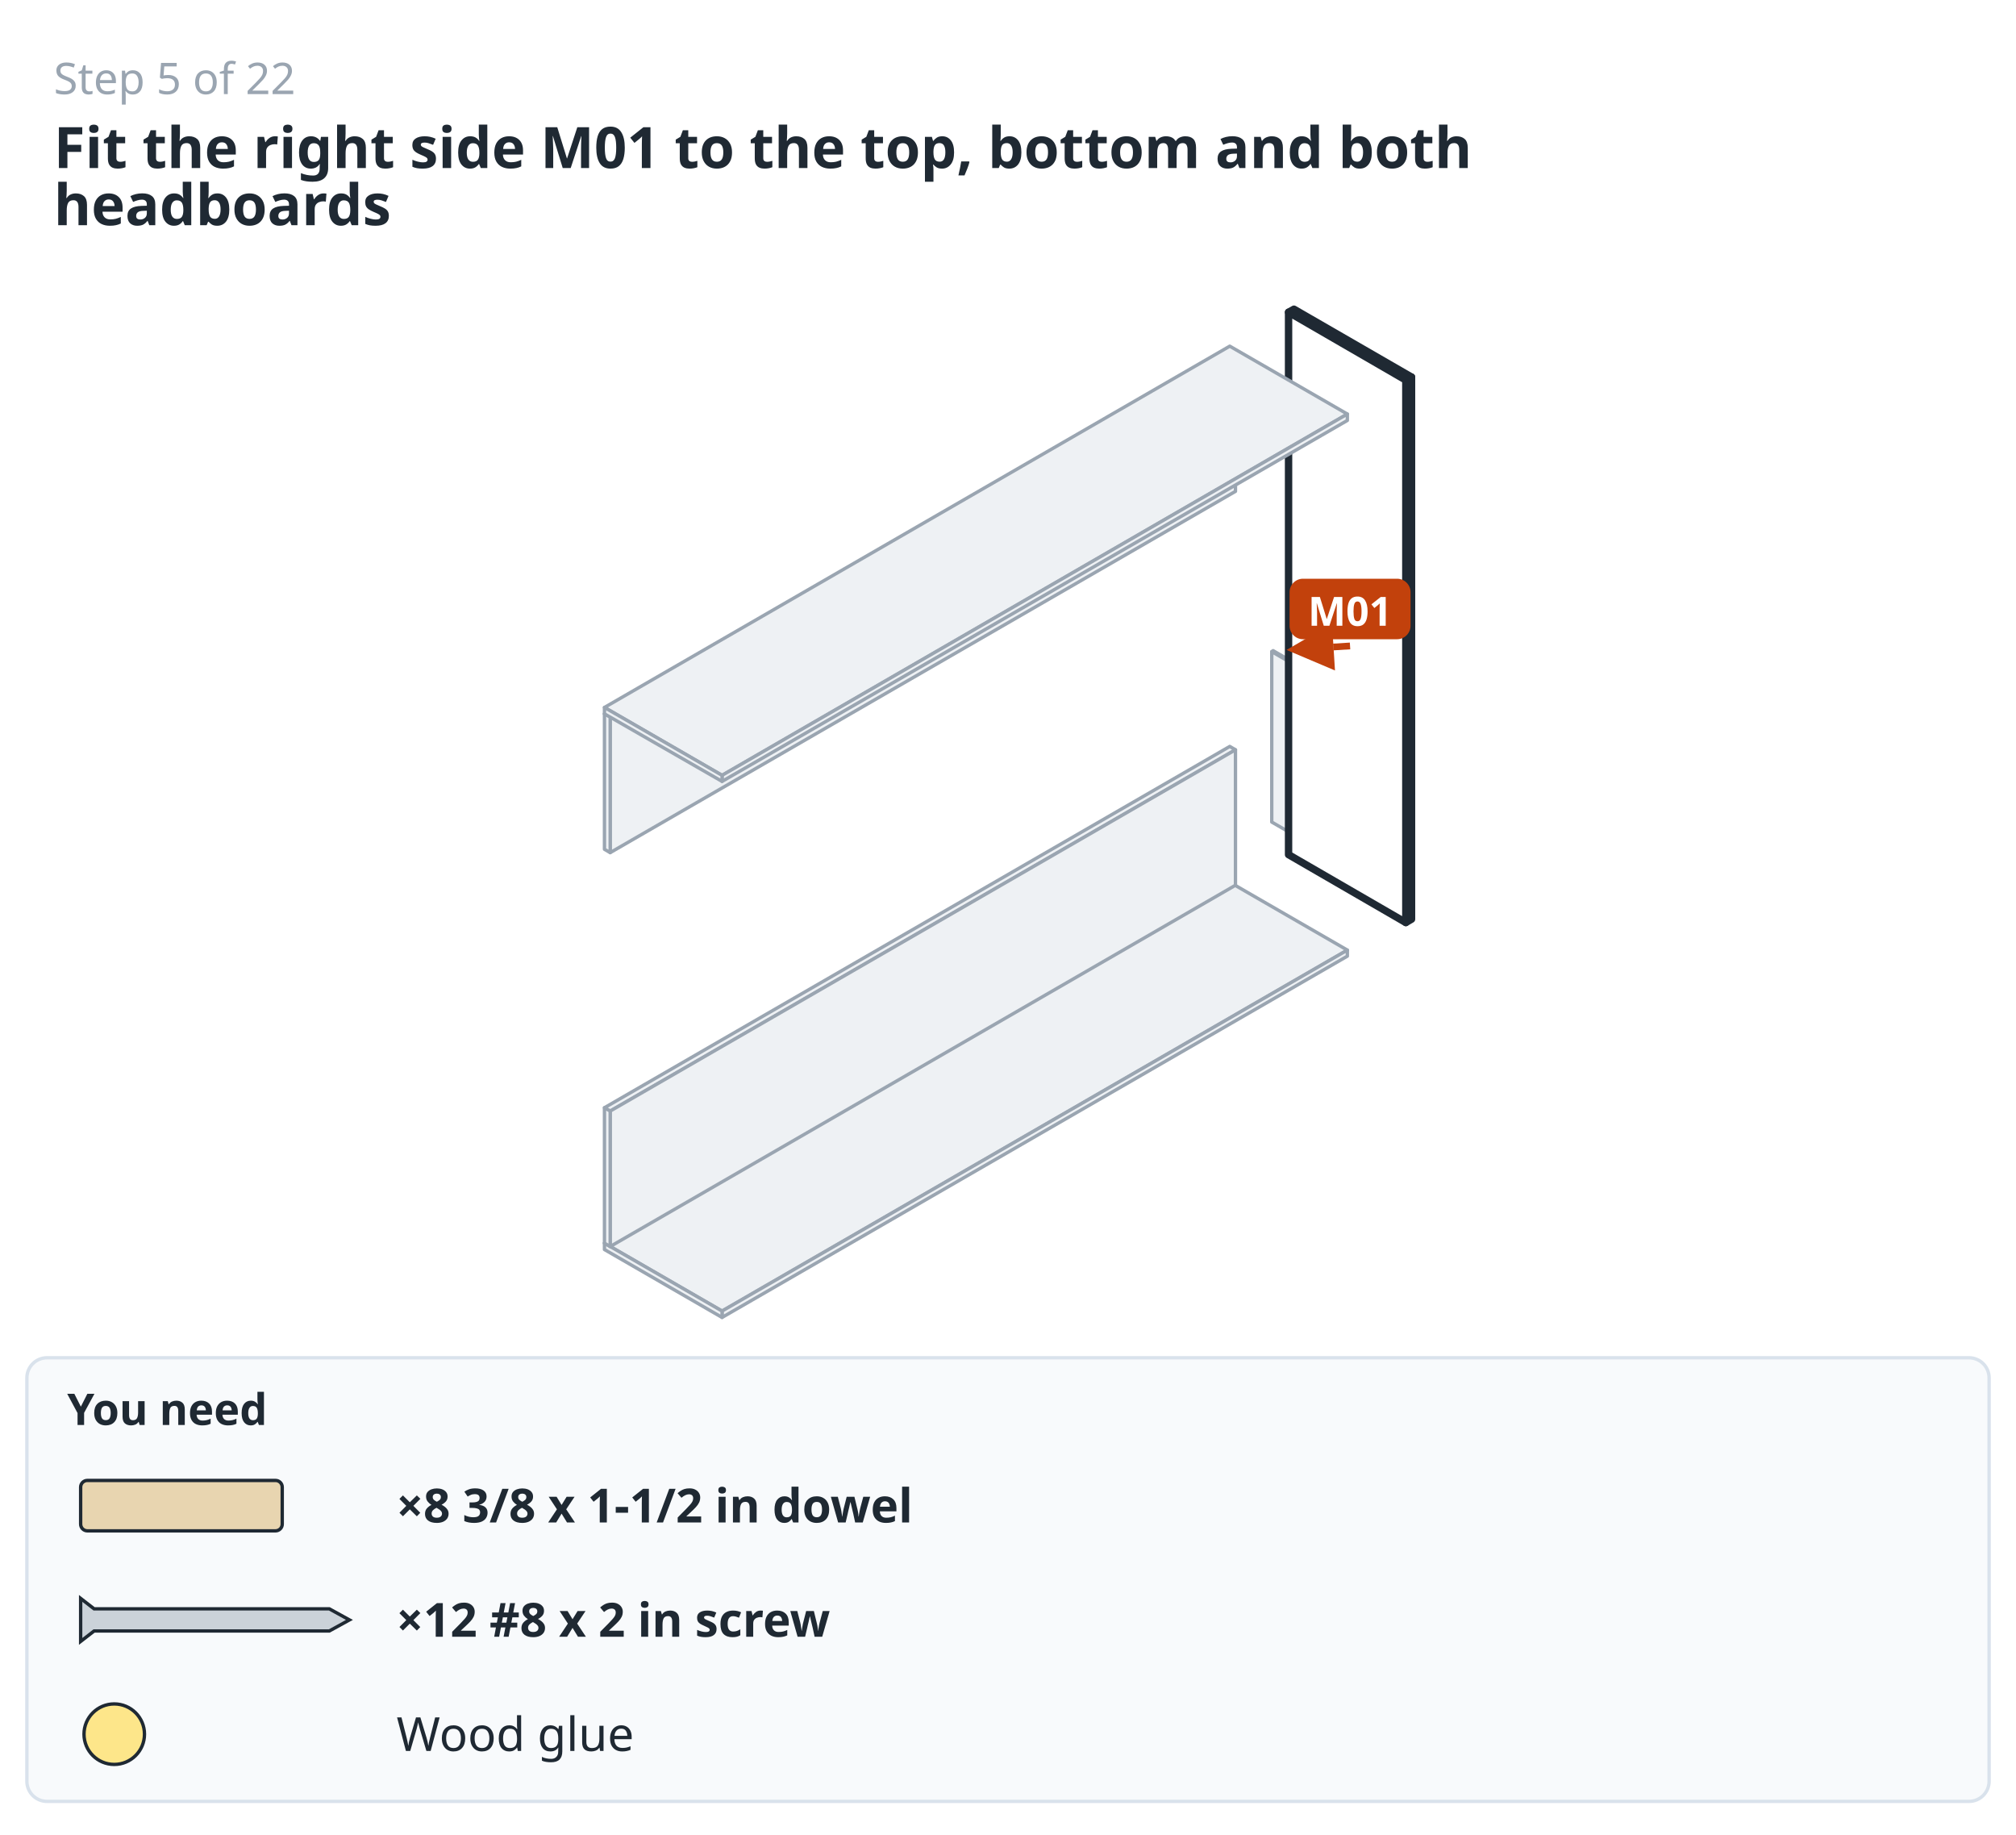
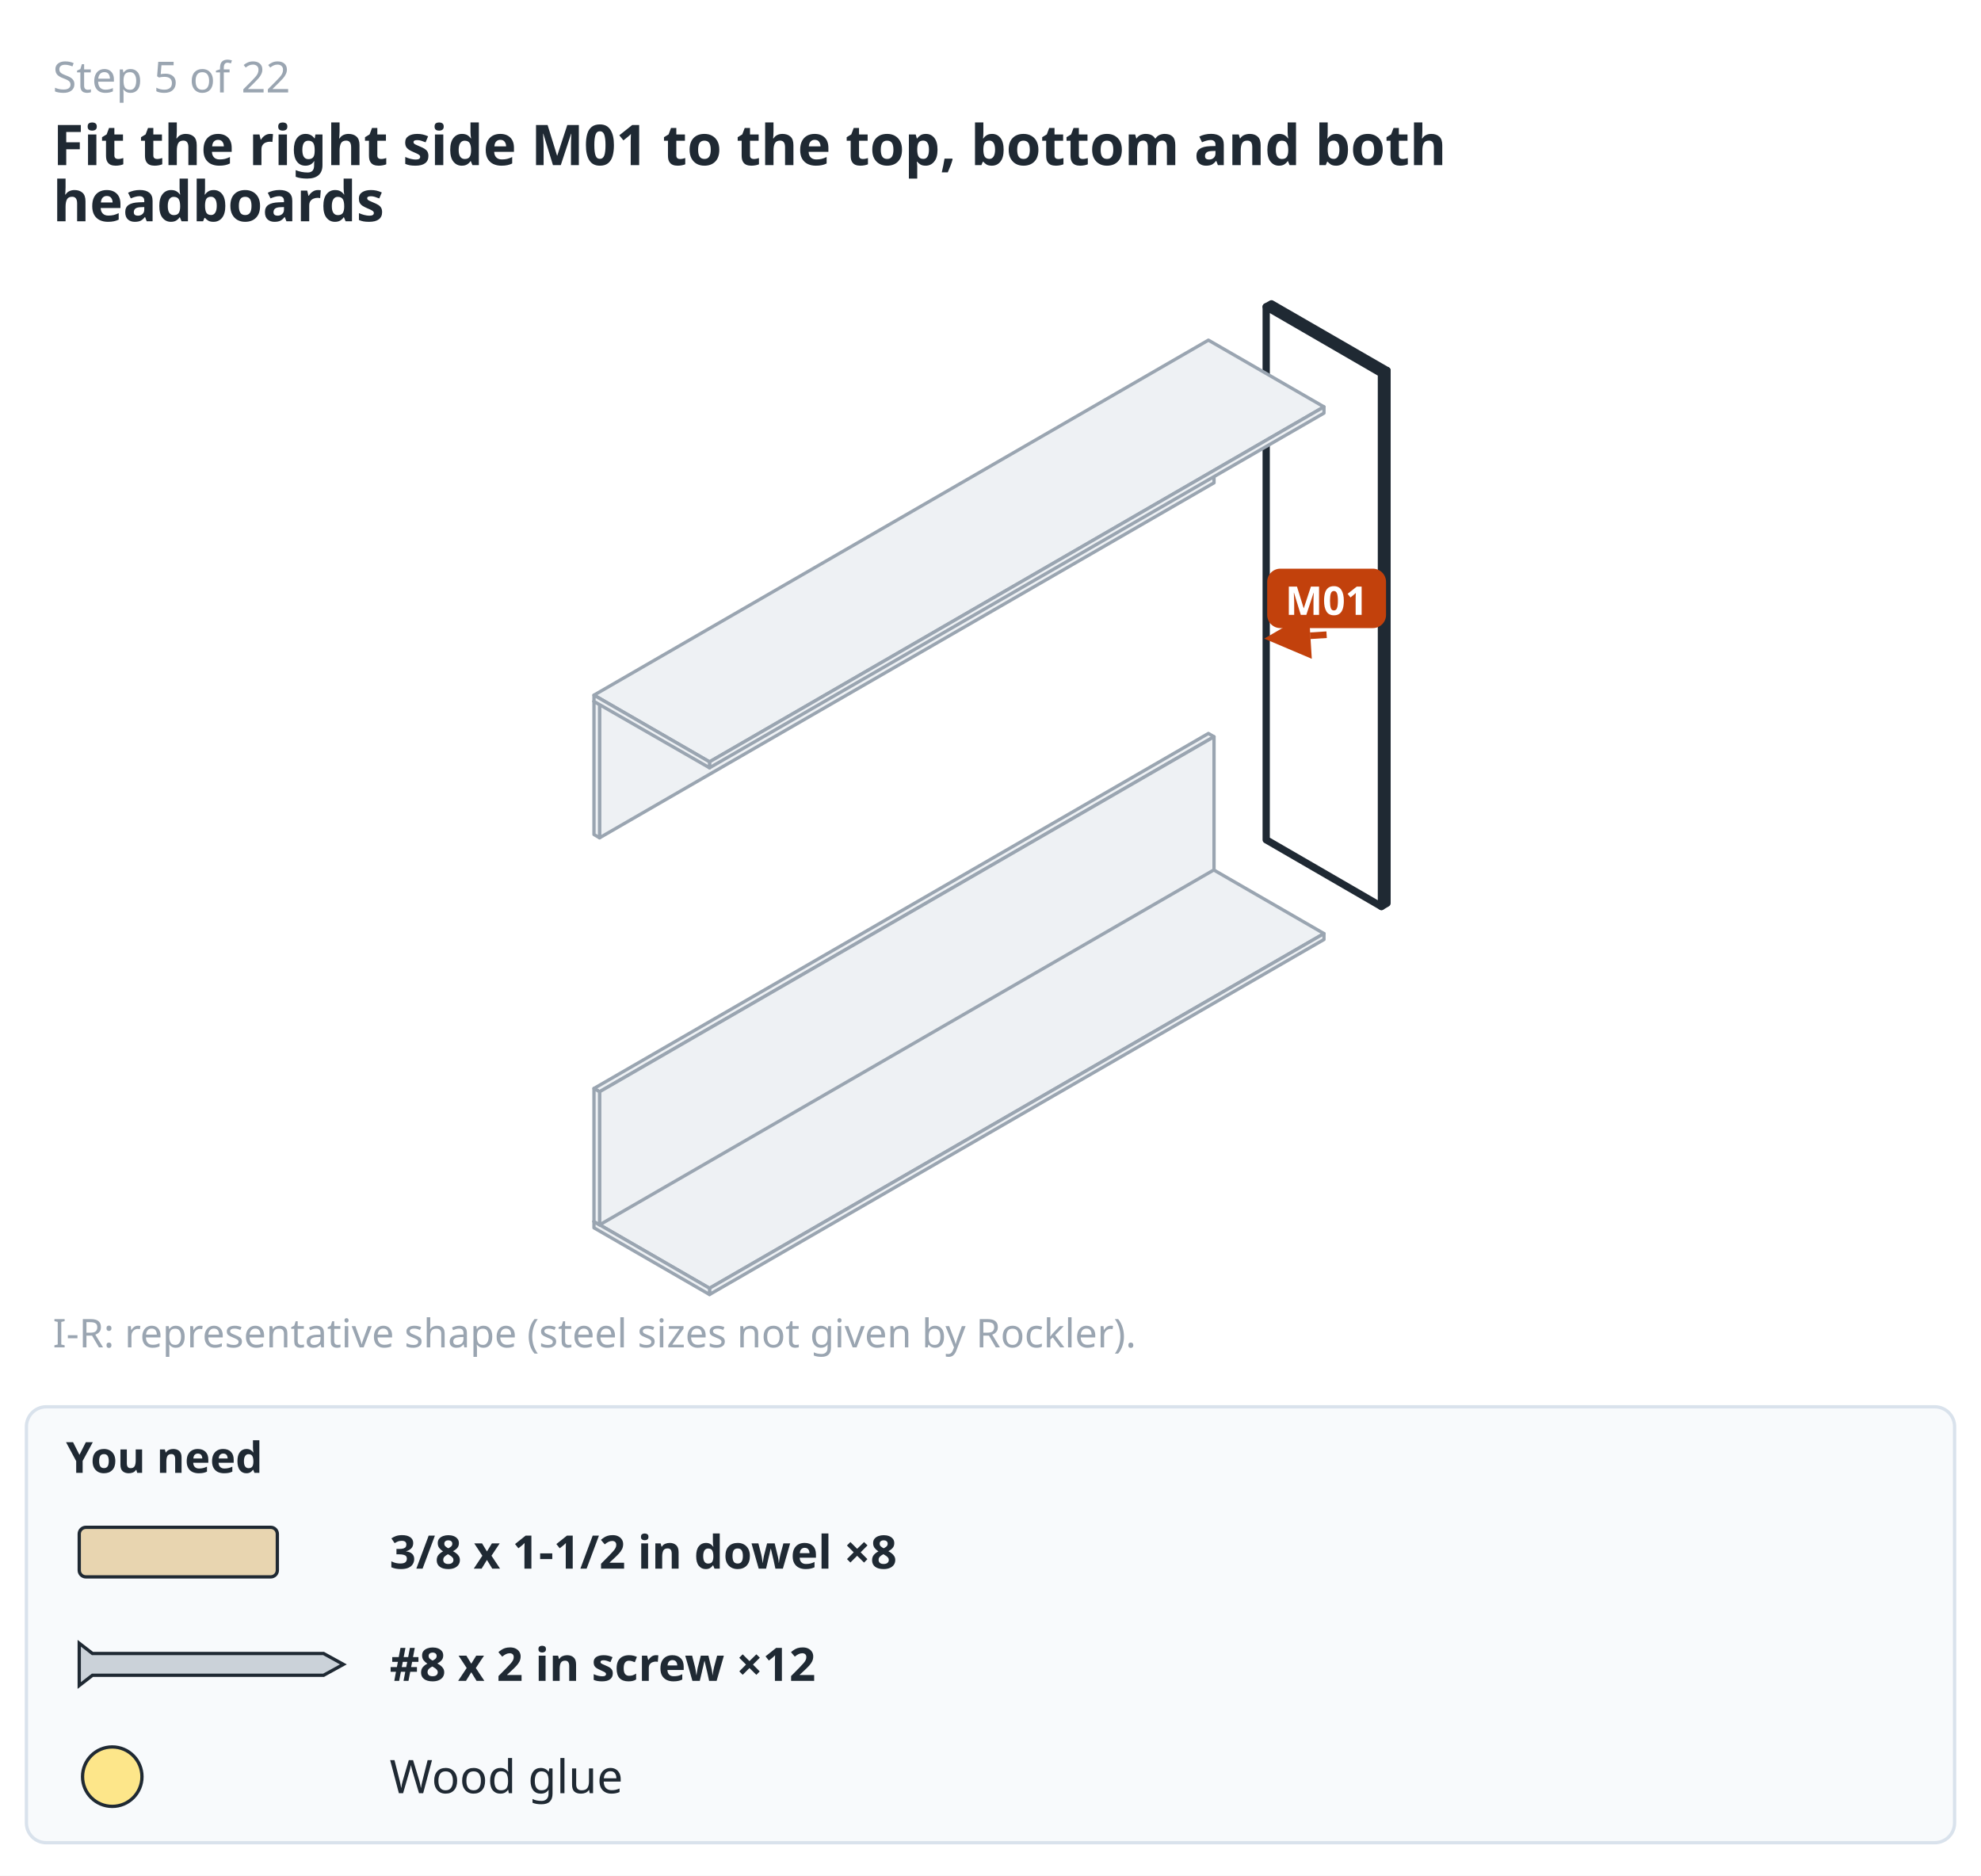
- <svg xmlns="http://www.w3.org/2000/svg" viewBox="0 0 600 546" width="600" height="546" role="img" font-family="system-ui, sans-serif">
+ <svg xmlns="http://www.w3.org/2000/svg" viewBox="0 0 600 568" width="600" height="568" role="img" font-family="system-ui, sans-serif">
  <rect width="100%" height="100%" fill="#fff" />
  <defs>
    <marker id="arrow" viewBox="0 0 10 10" refX="9" refY="5" markerWidth="7" markerHeight="7" orient="auto">
      <path d="M0,0 L10,5 L0,10 z" fill="#c2410c" />
    </marker>
  </defs>
  <text x="16.0" y="28.0" font-size="13" font-weight="normal" fill="#9aa5b1" text-anchor="start">Step 5 of 22</text>
  <text x="16.0" y="50.0" font-size="17" font-weight="bold" fill="#1f2933" text-anchor="start">Fit the right side M01 to the top, bottom and both</text>
  <text x="16.0" y="67.0" font-size="17" font-weight="bold" fill="#1f2933" text-anchor="start">headboards</text>
  <g class="part done" data-part="I-R">
-     <polygon points="378.9,193.6 378.5,193.9 395.1,203.5 395.5,203.2" fill="#eef1f4" stroke="#9aa5b1" stroke-width="1" stroke-linejoin="round" />
-     <polygon points="395.5,254.0 395.1,254.2 395.1,203.5 395.5,203.2" fill="#eef1f4" stroke="#9aa5b1" stroke-width="1" stroke-linejoin="round" />
-     <polygon points="378.5,244.6 395.1,254.2 395.1,203.5 378.5,193.9" fill="#eef1f4" stroke="#9aa5b1" stroke-width="1" stroke-linejoin="round" />
+     <polygon points="396.3,183.5 395.9,183.8 398.9,185.5 399.3,185.3" fill="#e4e7eb" stroke="#9aa5b1" stroke-width="1" stroke-linejoin="round" />
+     <polygon points="399.3,236.0 398.9,236.2 398.9,185.5 399.3,185.3" fill="#e4e7eb" stroke="#9aa5b1" stroke-width="1" stroke-linejoin="round" />
+     <polygon points="395.9,234.5 398.9,236.2 398.9,185.5 395.9,183.8" fill="#e4e7eb" stroke="#9aa5b1" stroke-width="1" stroke-linejoin="round" />
+     <polygon points="396.3,230.8 395.9,231.0 412.6,240.7 413.0,240.4" fill="#e4e7eb" stroke="#9aa5b1" stroke-width="1" stroke-linejoin="round" />
+     <polygon points="413.0,243.9 412.6,244.1 412.6,240.7 413.0,240.4" fill="#e4e7eb" stroke="#9aa5b1" stroke-width="1" stroke-linejoin="round" />
+     <polygon points="395.9,234.5 412.6,244.1 412.6,240.7 395.9,231.0" fill="#e4e7eb" stroke="#9aa5b1" stroke-width="1" stroke-linejoin="round" />
  </g>
  <g class="part new" data-part="M01">
    <polygon points="385.1,92.0 383.5,92.9 418.4,113.1 420.1,112.2" fill="#fff" stroke="#1f2933" stroke-width="2.2" stroke-linejoin="round" />
    <polygon points="420.1,273.5 418.4,274.5 418.4,113.1 420.1,112.2" fill="#fff" stroke="#1f2933" stroke-width="2.2" stroke-linejoin="round" />
    <polygon points="383.5,254.3 418.4,274.5 418.4,113.1 383.5,92.9" fill="#fff" stroke="#1f2933" stroke-width="2.2" stroke-linejoin="round" />
  </g>
  <g class="part done" data-part="M04">
    <polygon points="366.0,262.5 179.9,369.9 214.9,390.1 401.0,282.7" fill="#eef1f4" stroke="#9aa5b1" stroke-width="1" stroke-linejoin="round" />
    <polygon points="401.0,284.5 214.9,392.0 214.9,390.1 401.0,282.7" fill="#eef1f4" stroke="#9aa5b1" stroke-width="1" stroke-linejoin="round" />
    <polygon points="179.9,371.8 214.9,392.0 214.9,390.1 179.9,369.9" fill="#eef1f4" stroke="#9aa5b1" stroke-width="1" stroke-linejoin="round" />
  </g>
  <g class="part done" data-part="M06">
    <polygon points="366.0,222.1 179.9,329.6 181.6,330.6 367.7,223.1" fill="#eef1f4" stroke="#9aa5b1" stroke-width="1" stroke-linejoin="round" />
    <polygon points="367.7,263.4 181.6,370.9 181.6,330.6 367.7,223.1" fill="#eef1f4" stroke="#9aa5b1" stroke-width="1" stroke-linejoin="round" />
    <polygon points="179.9,369.9 181.6,370.9 181.6,330.6 179.9,329.6" fill="#eef1f4" stroke="#9aa5b1" stroke-width="1" stroke-linejoin="round" />
  </g>
  <g class="part done" data-part="M05">
    <polygon points="366.0,104.9 179.9,212.4 181.6,213.3 367.7,105.9" fill="#eef1f4" stroke="#9aa5b1" stroke-width="1" stroke-linejoin="round" />
    <polygon points="367.7,146.2 181.6,253.7 181.6,213.3 367.7,105.9" fill="#eef1f4" stroke="#9aa5b1" stroke-width="1" stroke-linejoin="round" />
    <polygon points="179.9,252.7 181.6,253.7 181.6,213.3 179.9,212.4" fill="#eef1f4" stroke="#9aa5b1" stroke-width="1" stroke-linejoin="round" />
  </g>
  <g class="part done" data-part="M03">
    <polygon points="366.0,103.0 179.9,210.5 214.9,230.7 401.0,123.2" fill="#eef1f4" stroke="#9aa5b1" stroke-width="1" stroke-linejoin="round" />
    <polygon points="401.0,125.1 214.9,232.5 214.9,230.7 401.0,123.2" fill="#eef1f4" stroke="#9aa5b1" stroke-width="1" stroke-linejoin="round" />
    <polygon points="179.9,212.4 214.9,232.5 214.9,230.7 179.9,210.5" fill="#eef1f4" stroke="#9aa5b1" stroke-width="1" stroke-linejoin="round" />
  </g>
  <g class="labels">
    <line x1="401.8" y1="192.2" x2="384.3" y2="193.3" stroke="#c2410c" stroke-width="2" stroke-dasharray="5 4" marker-end="url(#arrow)" />
    <rect x="383.8" y="172.2" width="36" height="18" rx="4" fill="#c2410c" />
    <text x="401.8" y="186.2" font-size="12" font-weight="bold" fill="#fff" text-anchor="middle">M01</text>
  </g>
-   <rect x="8" y="404" width="584" height="132" rx="6" fill="#f8fafc" stroke="#d9e2ec" />
-   <text x="20.0" y="424.0" font-size="13" font-weight="bold" fill="#1f2933" text-anchor="start">You need</text>
-   <rect x="24.0" y="440.5" width="60.0" height="15.0" rx="2" fill="#e8d5b0" stroke="#1f2933" />
-   <text x="118.0" y="453.0" font-size="14" font-weight="bold" fill="#1f2933" text-anchor="start">×8  3/8 x 1-1/2 in dowel</text>
-   <path d="M24.0,475.6 L28.0,478.7 L98.0,478.7 L104.0,482.0 L98.0,485.3 L28.0,485.3 L24.0,488.4 z" fill="#cbd2d9" stroke="#1f2933" />
-   <text x="118.0" y="487.0" font-size="14" font-weight="bold" fill="#1f2933" text-anchor="start">×12  #8 x 2 in screw</text>
-   <circle cx="34" cy="516" r="9" fill="#fde68a" stroke="#1f2933" />
-   <text x="118.0" y="521.0" font-size="14" font-weight="normal" fill="#1f2933" text-anchor="start">Wood glue</text>
+   <text x="16.0" y="408.0" font-size="12" font-weight="normal" fill="#9aa5b1" text-anchor="start">I-R: representative shape (steel sizes not given by Rockler).</text>
+   <rect x="8" y="426" width="584" height="132" rx="6" fill="#f8fafc" stroke="#d9e2ec" />
+   <text x="20.0" y="446.0" font-size="13" font-weight="bold" fill="#1f2933" text-anchor="start">You need</text>
+   <rect x="24.0" y="462.5" width="60.0" height="15.0" rx="2" fill="#e8d5b0" stroke="#1f2933" />
+   <text x="118.0" y="475.0" font-size="14" font-weight="bold" fill="#1f2933" text-anchor="start">3/8 x 1-1/2 in dowel ×8</text>
+   <path d="M24.0,497.6 L28.0,500.7 L98.0,500.7 L104.0,504.0 L98.0,507.3 L28.0,507.3 L24.0,510.4 z" fill="#cbd2d9" stroke="#1f2933" />
+   <text x="118.0" y="509.0" font-size="14" font-weight="bold" fill="#1f2933" text-anchor="start">#8 x 2 in screw ×12</text>
+   <circle cx="34" cy="538" r="9" fill="#fde68a" stroke="#1f2933" />
+   <text x="118.0" y="543.0" font-size="14" font-weight="normal" fill="#1f2933" text-anchor="start">Wood glue</text>
</svg>
